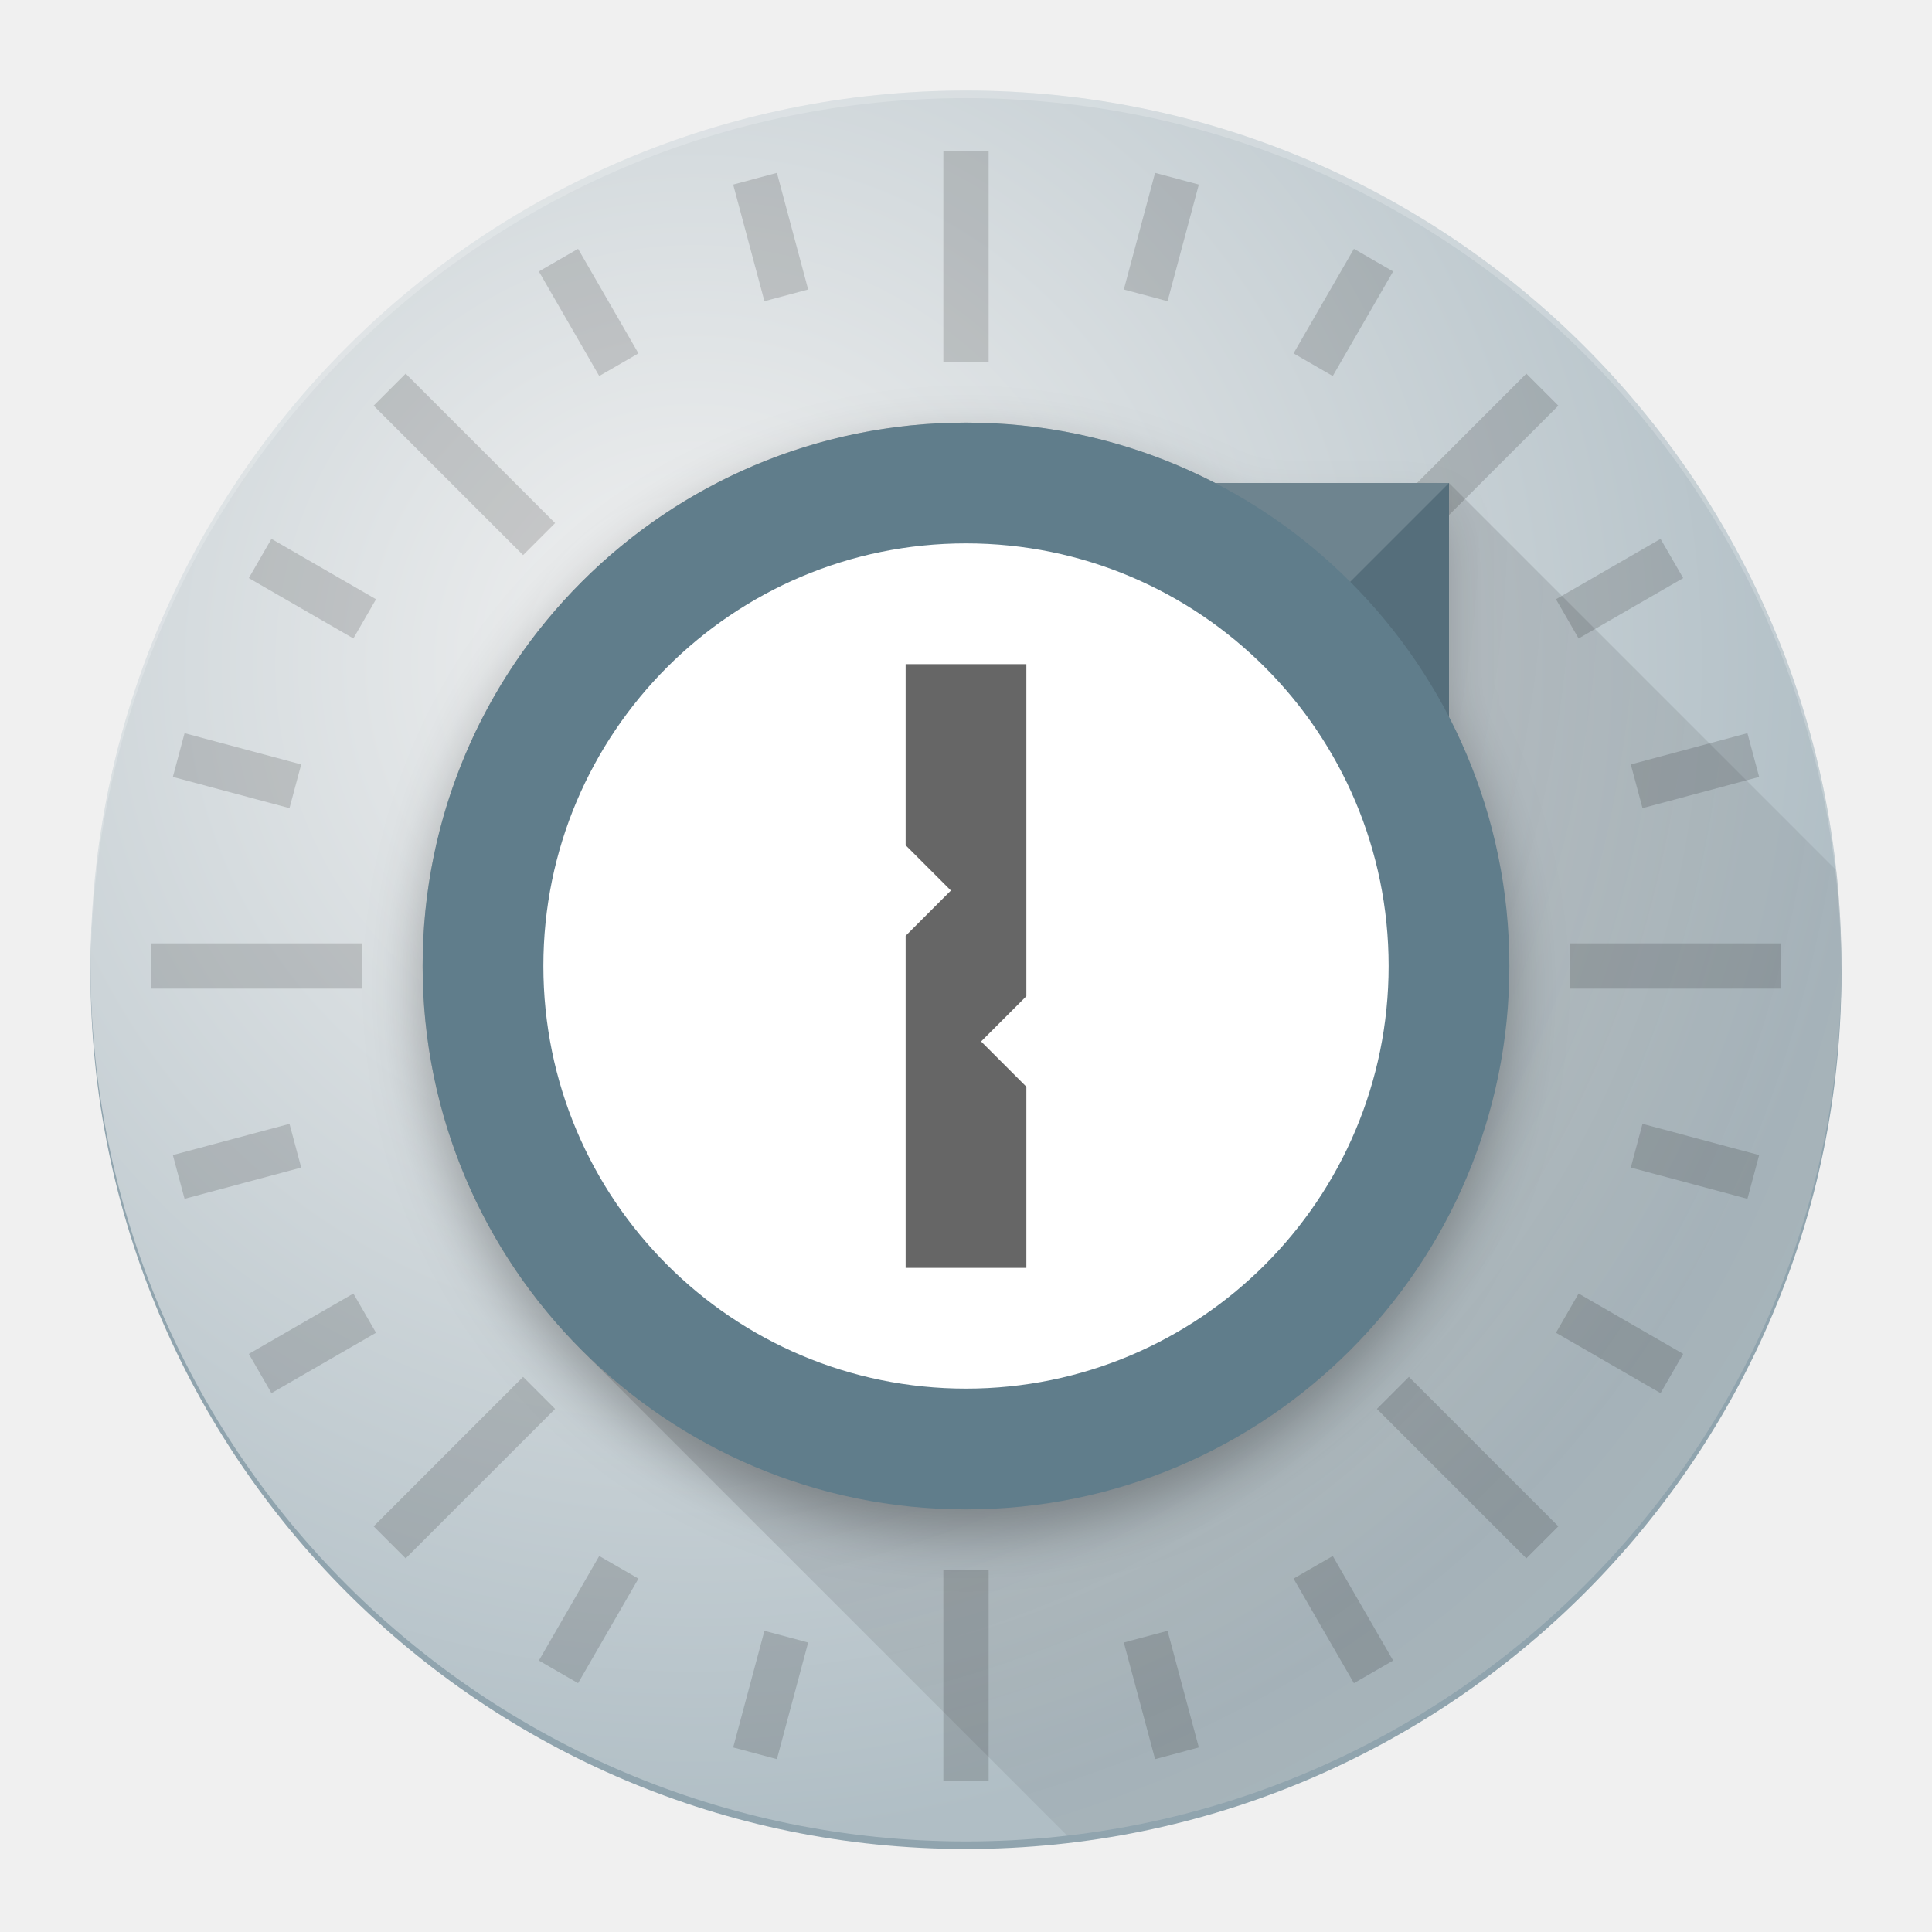
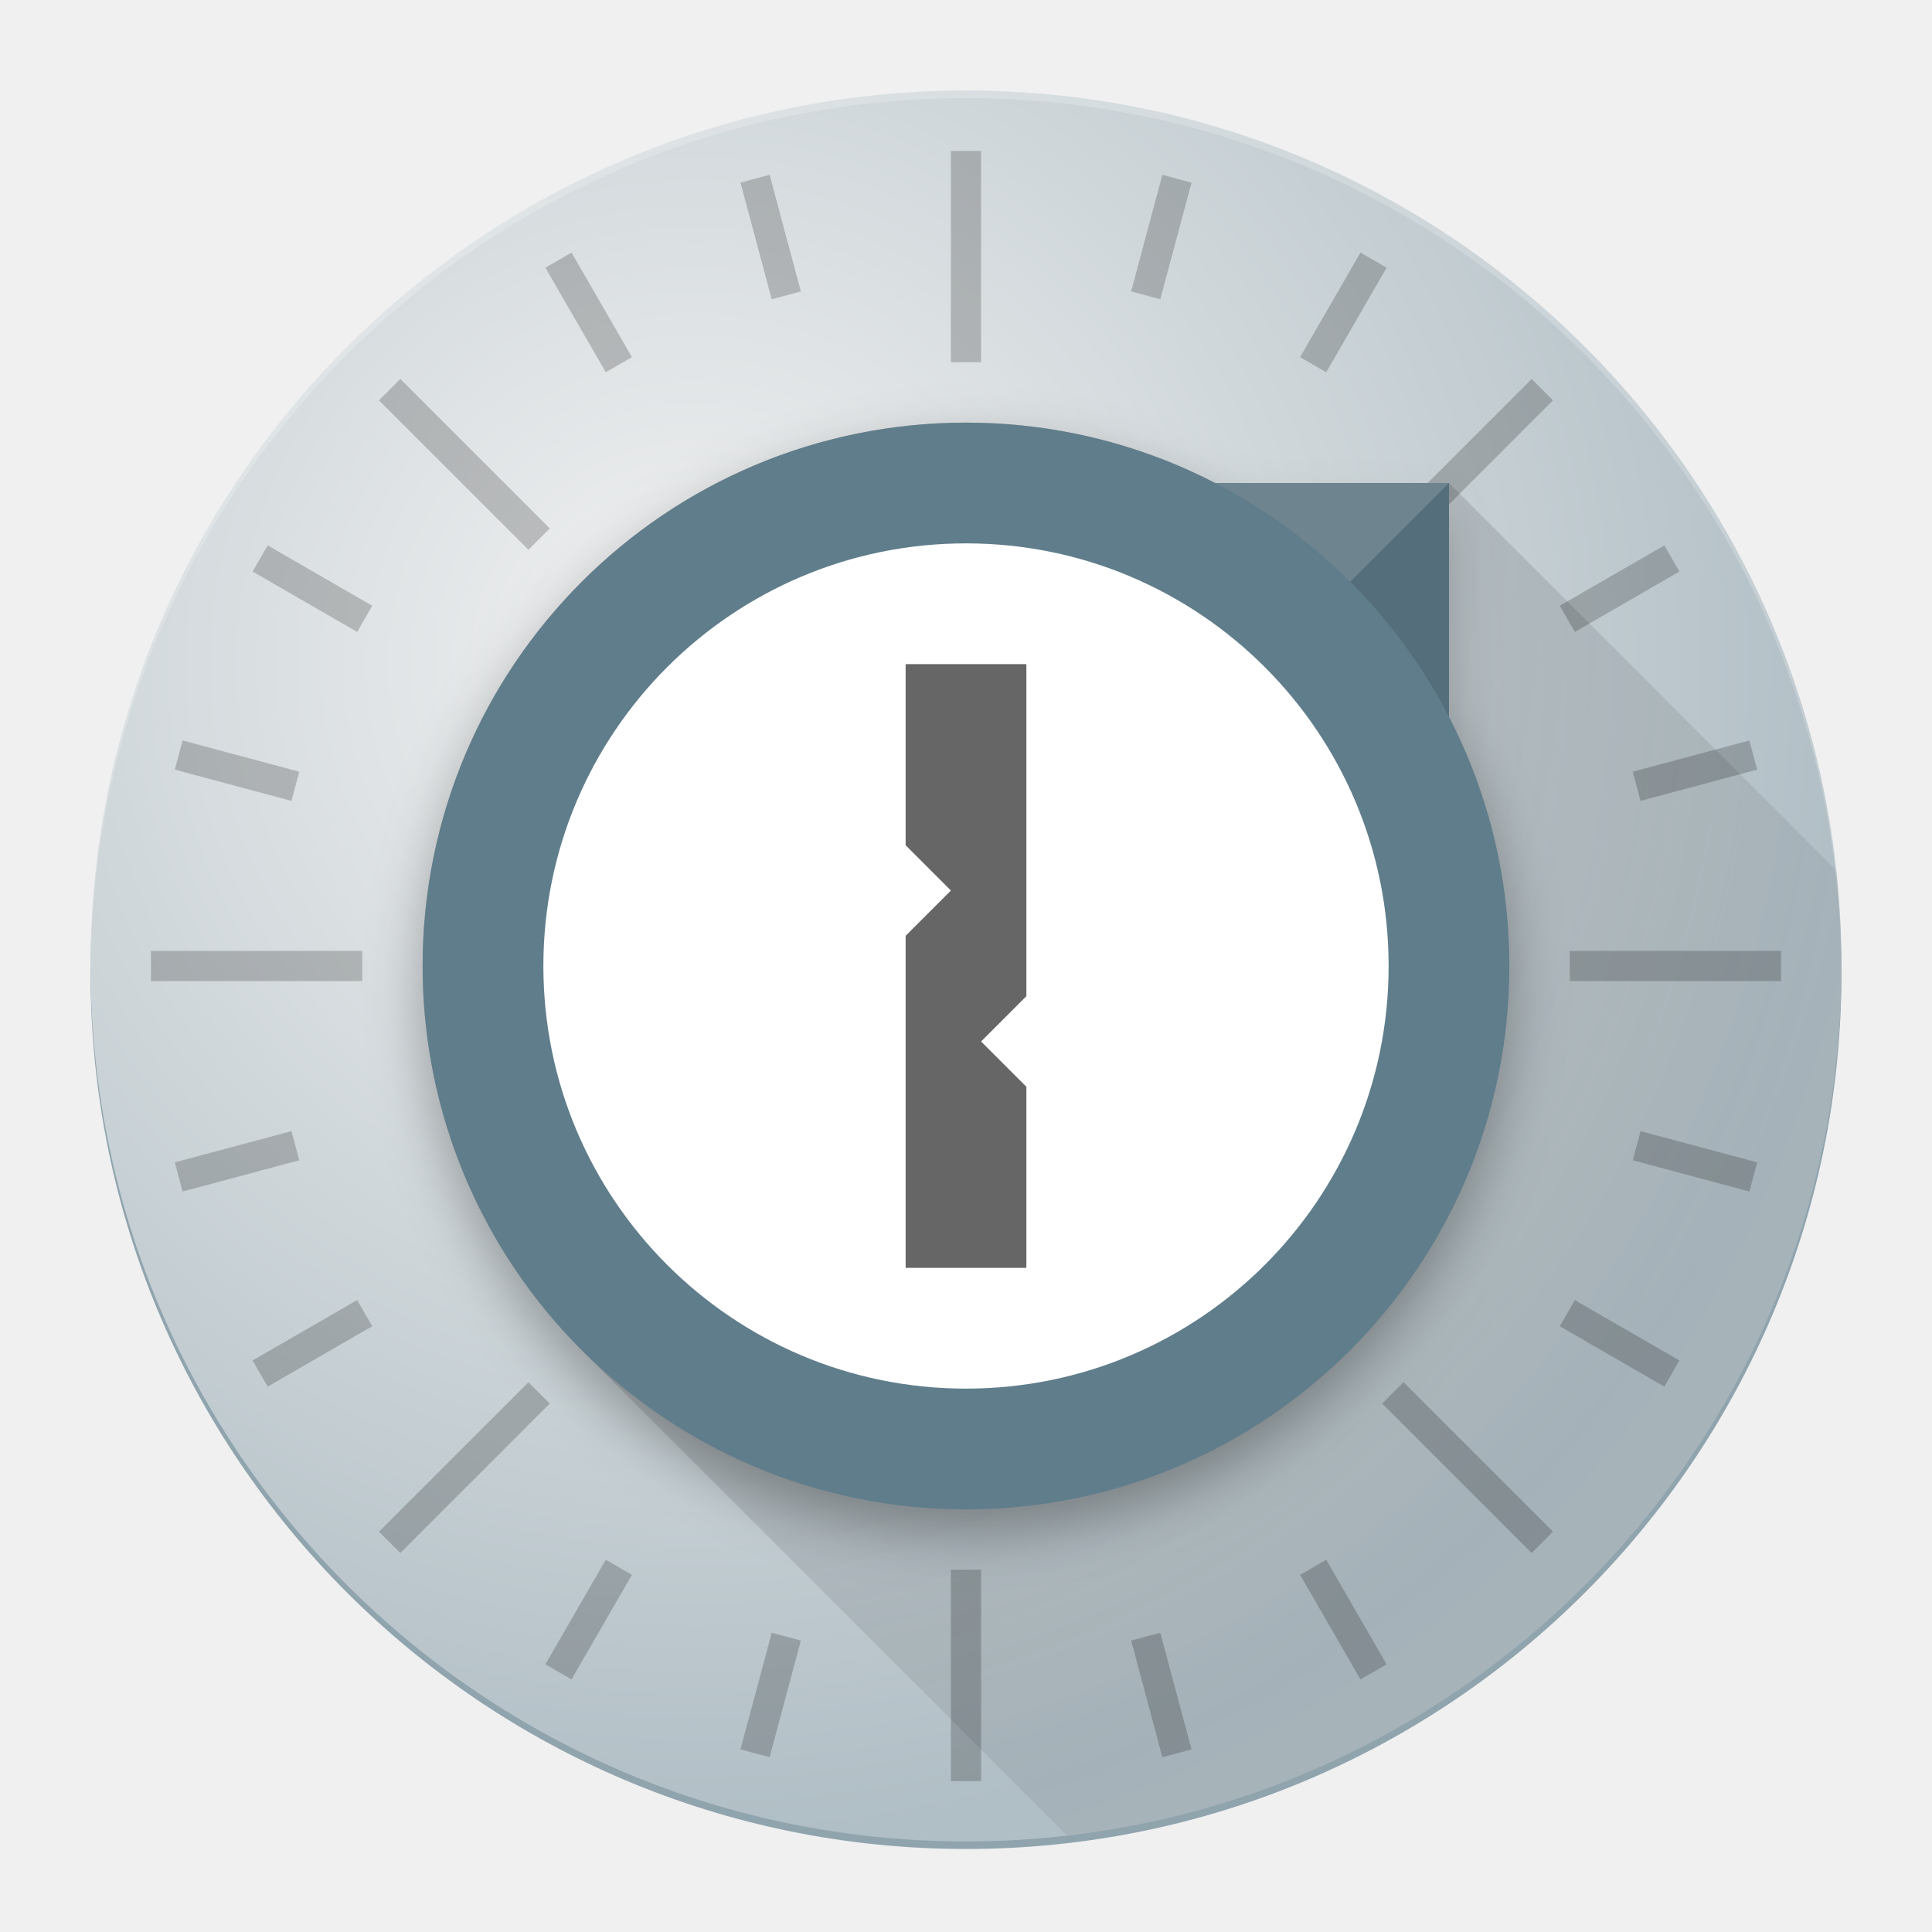
<svg xmlns="http://www.w3.org/2000/svg" xmlns:xlink="http://www.w3.org/1999/xlink" width="512" height="512" viewBox="0 0 512 512" id="svg2" version="1.1">
  <defs id="defs4">
    <linearGradient id="linearGradient4190">
      <stop style="stop-color:#f2f2f2;stop-opacity:1" offset="0" id="stop4192" />
      <stop style="stop-color:#b0bec5;stop-opacity:1" offset="1" id="stop4194" />
    </linearGradient>
    <linearGradient id="linearGradient4441">
      <stop id="stop4443" offset="0" style="stop-color:#000000;stop-opacity:1" />
      <stop id="stop4445" offset="1" style="stop-color:#000000;stop-opacity:0" />
    </linearGradient>
    <linearGradient id="linearGradient4381">
      <stop style="stop-color:#ffffff;stop-opacity:1" offset="0" id="stop4383" />
      <stop style="stop-color:#d3d7cf;stop-opacity:1" offset="1" id="stop4385" />
    </linearGradient>
    <radialGradient xlink:href="#linearGradient4381" id="radialGradient7758" gradientUnits="userSpaceOnUse" gradientTransform="matrix(0,2.385312,-2.385312,0,2048.834,853.5321)" cx="1" cy="860.362" fx="1" fy="860.362" r="84" />
    <clipPath clipPathUnits="userSpaceOnUse" id="clipPath7754-9">
      <ellipse ry="87.889" rx="87.889" cy="956.362" cx="96" id="ellipse7756-2" style="color:#000000;clip-rule:nonzero;display:inline;overflow:visible;visibility:visible;opacity:1;isolation:auto;mix-blend-mode:normal;color-interpolation:sRGB;color-interpolation-filters:linearRGB;solid-color:#000000;solid-opacity:1;fill:url(#radialGradient7758);fill-opacity:1;fill-rule:nonzero;stroke:none;stroke-width:3.955px;stroke-linecap:butt;stroke-linejoin:miter;stroke-miterlimit:4;stroke-dasharray:none;stroke-dashoffset:0;stroke-opacity:1;marker:none;marker-start:none;marker-mid:none;marker-end:none;paint-order:normal;color-rendering:auto;image-rendering:auto;shape-rendering:auto;text-rendering:auto;enable-background:accumulate" />
    </clipPath>
    <linearGradient id="linearGradient7905">
      <stop style="stop-color:#6ceeff;stop-opacity:1" offset="0" id="stop7901" />
      <stop style="stop-color:#00bcd4;stop-opacity:0.929" offset="1" id="stop7903" />
    </linearGradient>
    <radialGradient xlink:href="#linearGradient7905" id="radialGradient7907-1" cx="46.771" cy="908.613" fx="46.771" fy="908.613" r="87.889" gradientTransform="matrix(1.598522,0,0,1.598522,-36.10463,-1412.298)" gradientUnits="userSpaceOnUse" />
    <clipPath clipPathUnits="userSpaceOnUse" id="clipPath4261">
      <circle style="color:#000000;clip-rule:nonzero;display:inline;overflow:visible;visibility:visible;opacity:1;isolation:auto;mix-blend-mode:normal;color-interpolation:sRGB;color-interpolation-filters:linearRGB;solid-color:#000000;solid-opacity:1;fill:#ba68c8;fill-opacity:1;fill-rule:nonzero;stroke:none;stroke-width:3.955px;stroke-linecap:butt;stroke-linejoin:miter;stroke-miterlimit:4;stroke-dasharray:none;stroke-dashoffset:0;stroke-opacity:1;marker:none;marker-start:none;marker-mid:none;marker-end:none;paint-order:normal;color-rendering:auto;image-rendering:auto;shape-rendering:auto;text-rendering:auto;enable-background:accumulate" id="ellipse4263" cx="96.134" cy="956.504" r="89.817" />
    </clipPath>
    <radialGradient xlink:href="#linearGradient4441" id="radialGradient4482" cx="3.2591954e-06" cy="-17.959" fx="3.2591954e-06" fy="-17.959" r="296" gradientTransform="matrix(-1.223102,1.223102,-1.729727,-1.729727,-31.0643,-31.06431)" gradientUnits="userSpaceOnUse" />
    <clipPath clipPathUnits="userSpaceOnUse" id="clipPath4196">
      <ellipse style="color:#000000;clip-rule:nonzero;display:inline;overflow:visible;visibility:visible;opacity:1;isolation:auto;mix-blend-mode:normal;color-interpolation:sRGB;color-interpolation-filters:linearRGB;solid-color:#000000;solid-opacity:1;fill:#e91e63;fill-opacity:1;fill-rule:nonzero;stroke:none;stroke-width:10.567px;stroke-linecap:butt;stroke-linejoin:miter;stroke-miterlimit:4;stroke-dasharray:none;stroke-dashoffset:0;stroke-opacity:1;marker:none;marker-start:none;marker-mid:none;marker-end:none;paint-order:normal;color-rendering:auto;image-rendering:auto;shape-rendering:auto;text-rendering:auto;enable-background:accumulate" id="ellipse4198" cx="744.133" cy="-382.094" rx="232" ry="232" transform="matrix(0.7071068,0.7071068,0.7071068,-0.7071068,0,0)" />
    </clipPath>
    <filter style="color-interpolation-filters:sRGB" id="filter4215" x="-0.06" width="1.12" y="-0.06" height="1.12">
      <feGaussianBlur stdDeviation="7.2" id="feGaussianBlur4217" />
    </filter>
    <radialGradient xlink:href="#linearGradient4190" id="radialGradient4198" cx="184" cy="716.362" fx="184" fy="716.362" r="232" gradientTransform="matrix(1.344828,1.5327555e-7,-1.5327554e-7,1.344828,-63.44817,-247.0215)" gradientUnits="userSpaceOnUse" />
  </defs>
  <g id="layer1" transform="translate(0,-540.3622)" style="display:inline">
    <ellipse ry="232" rx="232" cy="798.362" cx="256" id="ellipse7832" style="color:#000000;clip-rule:nonzero;display:inline;overflow:visible;visibility:visible;opacity:1;isolation:auto;mix-blend-mode:normal;color-interpolation:sRGB;color-interpolation-filters:linearRGB;solid-color:#000000;solid-opacity:1;fill:#90a4ae;fill-opacity:1;fill-rule:nonzero;stroke:none;stroke-width:10.567px;stroke-linecap:butt;stroke-linejoin:miter;stroke-miterlimit:4;stroke-dasharray:none;stroke-dashoffset:0;stroke-opacity:1;marker:none;marker-start:none;marker-mid:none;marker-end:none;paint-order:normal;color-rendering:auto;image-rendering:auto;shape-rendering:auto;text-rendering:auto;enable-background:accumulate" />
    <ellipse style="color:#000000;clip-rule:nonzero;display:inline;overflow:visible;visibility:visible;opacity:1;isolation:auto;mix-blend-mode:normal;color-interpolation:sRGB;color-interpolation-filters:linearRGB;solid-color:#000000;solid-opacity:1;fill:url(#radialGradient4198);fill-opacity:1;fill-rule:nonzero;stroke:none;stroke-width:10.567px;stroke-linecap:butt;stroke-linejoin:miter;stroke-miterlimit:4;stroke-dasharray:none;stroke-dashoffset:0;stroke-opacity:1;marker:none;marker-start:none;marker-mid:none;marker-end:none;paint-order:normal;color-rendering:auto;image-rendering:auto;shape-rendering:auto;text-rendering:auto;enable-background:accumulate" id="path4157" cx="256" cy="796.362" rx="232" ry="232" />
-     <g id="g4358" style="opacity:0.15">
-       <path d="m 256,956.362 0,56 m 0,-432 0,56" style="fill:#ffffff;fill-rule:evenodd;stroke:#000000;stroke-width:12;stroke-linecap:butt;stroke-linejoin:miter;stroke-miterlimit:4;stroke-dasharray:none;stroke-opacity:1" id="path4562-3" />
-       <path id="path4203" style="fill:#ffffff;fill-rule:evenodd;stroke:#000000;stroke-width:12;stroke-linecap:butt;stroke-linejoin:miter;stroke-miterlimit:4;stroke-dasharray:none;stroke-opacity:1" d="m 96,796.362 -56,0 m 432,0 -56,0" />
-       <path d="m 142.863,909.499 -39.598,39.598 m 305.47,-305.47 -39.598,39.598" style="fill:#ffffff;fill-rule:evenodd;stroke:#000000;stroke-width:12;stroke-linecap:butt;stroke-linejoin:miter;stroke-miterlimit:4;stroke-dasharray:none;stroke-opacity:1" id="path4205" />
-       <path id="path4207" style="fill:#ffffff;fill-rule:evenodd;stroke:#000000;stroke-width:12;stroke-linecap:butt;stroke-linejoin:miter;stroke-miterlimit:4;stroke-dasharray:none;stroke-opacity:1" d="m 369.137,909.499 39.598,39.598 m -305.47,-305.47 39.598,39.598" />
-       <path id="path4209" style="fill:#ffffff;fill-rule:evenodd;stroke:#000000;stroke-width:12;stroke-linecap:butt;stroke-linejoin:miter;stroke-miterlimit:4;stroke-dasharray:none;stroke-opacity:1" d="m 348,955.711 16,27.713 M 148,609.301 l 16,27.713" />
-       <path d="m 415.349,888.362 27.713,16 M 68.939,688.362 l 27.713,16" style="fill:#ffffff;fill-rule:evenodd;stroke:#000000;stroke-width:12;stroke-linecap:butt;stroke-linejoin:miter;stroke-miterlimit:4;stroke-dasharray:none;stroke-opacity:1" id="path4211" />
-       <path d="m 415.349,704.362 27.713,-16 M 68.939,904.362 96.651,888.362" style="fill:#ffffff;fill-rule:evenodd;stroke:#000000;stroke-width:12;stroke-linecap:butt;stroke-linejoin:miter;stroke-miterlimit:4;stroke-dasharray:none;stroke-opacity:1" id="path4215" />
-       <path id="path4217" style="fill:#ffffff;fill-rule:evenodd;stroke:#000000;stroke-width:12;stroke-linecap:butt;stroke-linejoin:miter;stroke-miterlimit:4;stroke-dasharray:none;stroke-opacity:1" d="m 348,637.013 16,-27.713 M 148,983.424 164,955.711" />
-       <path d="M 78.27,748.739 47.36,740.457 M 464.64,852.267 433.73,843.985" style="fill:#ffffff;fill-rule:evenodd;stroke:#000000;stroke-width:12;stroke-linecap:butt;stroke-linejoin:miter;stroke-miterlimit:4;stroke-dasharray:none;stroke-opacity:1" id="path4219" />
-       <path id="path4221" style="fill:#ffffff;fill-rule:evenodd;stroke:#000000;stroke-width:12;stroke-linecap:butt;stroke-linejoin:miter;stroke-miterlimit:4;stroke-dasharray:none;stroke-opacity:1" d="m 208.377,974.093 -8.282,30.91 m 111.81,-417.28 -8.282,30.91" />
-       <path d="m 303.623,974.093 8.282,30.91 m -111.81,-417.28 8.282,30.91" style="fill:#ffffff;fill-rule:evenodd;stroke:#000000;stroke-width:12;stroke-linecap:butt;stroke-linejoin:miter;stroke-miterlimit:4;stroke-dasharray:none;stroke-opacity:1" id="path4223" />
-       <path id="path4225" style="fill:#ffffff;fill-rule:evenodd;stroke:#000000;stroke-width:12;stroke-linecap:butt;stroke-linejoin:miter;stroke-miterlimit:4;stroke-dasharray:none;stroke-opacity:1" d="m 433.73,748.739 30.91,-8.282 M 47.36,852.267 78.27,843.985" />
+     <g id="g4310" style="opacity:0.2">
+       <path d="m 256,956.362 0,56 m 0,-432 0,56" style="fill:#ffffff;fill-rule:evenodd;stroke:#000000;stroke-width:8;stroke-linecap:butt;stroke-linejoin:miter;stroke-miterlimit:4;stroke-dasharray:none;stroke-opacity:1" id="path4562-3" />
+       <path id="path4203" style="fill:#ffffff;fill-rule:evenodd;stroke:#000000;stroke-width:8;stroke-linecap:butt;stroke-linejoin:miter;stroke-miterlimit:4;stroke-dasharray:none;stroke-opacity:1" d="m 96,796.362 -56,0 m 432,0 -56,0" />
+       <path d="m 142.863,909.499 -39.598,39.598 m 305.47,-305.47 -39.598,39.598" style="fill:#ffffff;fill-rule:evenodd;stroke:#000000;stroke-width:8;stroke-linecap:butt;stroke-linejoin:miter;stroke-miterlimit:4;stroke-dasharray:none;stroke-opacity:1" id="path4205" />
+       <path id="path4207" style="fill:#ffffff;fill-rule:evenodd;stroke:#000000;stroke-width:8;stroke-linecap:butt;stroke-linejoin:miter;stroke-miterlimit:4;stroke-dasharray:none;stroke-opacity:1" d="m 369.137,909.499 39.598,39.598 m -305.47,-305.47 39.598,39.598" />
+       <path id="path4209" style="fill:#ffffff;fill-rule:evenodd;stroke:#000000;stroke-width:8;stroke-linecap:butt;stroke-linejoin:miter;stroke-miterlimit:4;stroke-dasharray:none;stroke-opacity:1" d="m 348,955.711 16,27.713 M 148,609.301 l 16,27.713" />
+       <path d="m 415.349,888.362 27.713,16 M 68.939,688.362 l 27.713,16" style="fill:#ffffff;fill-rule:evenodd;stroke:#000000;stroke-width:8;stroke-linecap:butt;stroke-linejoin:miter;stroke-miterlimit:4;stroke-dasharray:none;stroke-opacity:1" id="path4211" />
+       <path d="m 415.349,704.362 27.713,-16 M 68.939,904.362 96.651,888.362" style="fill:#ffffff;fill-rule:evenodd;stroke:#000000;stroke-width:8;stroke-linecap:butt;stroke-linejoin:miter;stroke-miterlimit:4;stroke-dasharray:none;stroke-opacity:1" id="path4215" />
+       <path id="path4217" style="fill:#ffffff;fill-rule:evenodd;stroke:#000000;stroke-width:8;stroke-linecap:butt;stroke-linejoin:miter;stroke-miterlimit:4;stroke-dasharray:none;stroke-opacity:1" d="m 348,637.013 16,-27.713 M 148,983.424 164,955.711" />
+       <path d="M 78.27,748.739 47.36,740.457 M 464.64,852.267 433.73,843.985" style="fill:#ffffff;fill-rule:evenodd;stroke:#000000;stroke-width:8;stroke-linecap:butt;stroke-linejoin:miter;stroke-miterlimit:4;stroke-dasharray:none;stroke-opacity:1" id="path4219" />
+       <path id="path4221" style="fill:#ffffff;fill-rule:evenodd;stroke:#000000;stroke-width:8;stroke-linecap:butt;stroke-linejoin:miter;stroke-miterlimit:4;stroke-dasharray:none;stroke-opacity:1" d="m 208.377,974.093 -8.282,30.91 m 111.81,-417.28 -8.282,30.91" />
+       <path d="m 303.623,974.093 8.282,30.91 m -111.81,-417.28 8.282,30.91" style="fill:#ffffff;fill-rule:evenodd;stroke:#000000;stroke-width:8;stroke-linecap:butt;stroke-linejoin:miter;stroke-miterlimit:4;stroke-dasharray:none;stroke-opacity:1" id="path4223" />
+       <path id="path4225" style="fill:#ffffff;fill-rule:evenodd;stroke:#000000;stroke-width:8;stroke-linecap:butt;stroke-linejoin:miter;stroke-miterlimit:4;stroke-dasharray:none;stroke-opacity:1" d="m 433.73,748.739 30.91,-8.282 M 47.36,852.267 78.27,843.985" />
    </g>
    <g id="g4467" transform="matrix(0.7071068,0.7071068,0.7071068,-0.7071068,-488.1325,1178.456)" clip-path="url(#clipPath4196)">
      <path style="opacity:0.3;fill:url(#radialGradient4482);fill-opacity:1;stroke:none;stroke-width:12;stroke-linecap:round;stroke-linejoin:miter;stroke-miterlimit:4;stroke-dasharray:none;stroke-opacity:1" d="m 256,112 c -36.853,0 -73.706,14.058 -101.824,42.176 -56.235,56.236 -56.235,147.413 0,203.648 L 474.617,678.264 678.264,474.617 677.824,474.176 704,448 384,128 357.824,154.176 C 329.706,126.058 292.853,112 256,112 Z" transform="matrix(0.7071068,0.7071068,0.7071068,-0.7071068,-106.0387,796.3622)" id="rect4460" />
    </g>
    <path style="color:#000000;clip-rule:nonzero;display:inline;overflow:visible;visibility:visible;opacity:0.2;isolation:auto;mix-blend-mode:normal;color-interpolation:sRGB;color-interpolation-filters:linearRGB;solid-color:#000000;solid-opacity:1;fill:#ffffff;fill-opacity:1;fill-rule:nonzero;stroke:none;stroke-width:10.567px;stroke-linecap:butt;stroke-linejoin:miter;stroke-miterlimit:4;stroke-dasharray:none;stroke-dashoffset:0;stroke-opacity:1;marker:none;marker-start:none;marker-mid:none;marker-end:none;paint-order:normal;color-rendering:auto;image-rendering:auto;shape-rendering:auto;text-rendering:auto;enable-background:accumulate" d="M 256 24 A 232 232 0 0 0 24 256 A 232 232 0 0 0 24.041 257.17 A 232 232 0 0 1 256 26 A 232 232 0 0 1 487.959 256.83 A 232 232 0 0 0 488 256 A 232 232 0 0 0 256 24 z " transform="translate(0,540.3622)" id="ellipse4219" />
  </g>
  <g id="layer2" style="display:inline">
    <path id="path4372" d="M 256,118 A 144,144 0 0 0 112,262 144,144 0 0 0 256,406 144,144 0 0 0 400,262 144,144 0 0 0 380,189.039 L 380,138 328.586,138 A 144,144 0 0 0 256,118 Z" style="color:#000000;clip-rule:nonzero;display:inline;overflow:visible;visibility:visible;opacity:0.3;isolation:auto;mix-blend-mode:normal;color-interpolation:sRGB;color-interpolation-filters:linearRGB;solid-color:#000000;solid-opacity:1;fill:#000000;fill-opacity:1;fill-rule:nonzero;stroke:none;stroke-width:22.367;stroke-linecap:butt;stroke-linejoin:round;stroke-miterlimit:4;stroke-dasharray:none;stroke-dashoffset:0;stroke-opacity:1;marker:none;marker-start:none;marker-mid:none;marker-end:none;paint-order:normal;filter:url(#filter4215);color-rendering:auto;image-rendering:auto;shape-rendering:auto;text-rendering:auto;enable-background:accumulate" />
    <rect transform="translate(0,-540.3622)" style="opacity:1;fill:#556e7b;fill-opacity:1;stroke:none;stroke-width:12;stroke-linecap:round;stroke-linejoin:miter;stroke-miterlimit:4;stroke-dasharray:none;stroke-opacity:1" id="rect4458" width="80" height="80" x="304" y="668.362" />
    <path transform="translate(0,-540.3622)" style="opacity:0.15;fill:#ffffff;fill-rule:evenodd;stroke:none;stroke-width:1px;stroke-linecap:butt;stroke-linejoin:miter;stroke-opacity:1" d="m 384,668.362 -80,80 0,-80 z" id="path4380" />
    <ellipse transform="translate(0,-540.3622)" ry="144" rx="144" cy="796.362" cx="256" id="ellipse4378" style="color:#000000;clip-rule:nonzero;display:inline;overflow:visible;visibility:visible;opacity:1;isolation:auto;mix-blend-mode:normal;color-interpolation:sRGB;color-interpolation-filters:linearRGB;solid-color:#000000;solid-opacity:1;fill:#607d8b;fill-opacity:1;fill-rule:nonzero;stroke:none;stroke-width:10.567px;stroke-linecap:butt;stroke-linejoin:miter;stroke-miterlimit:4;stroke-dasharray:none;stroke-dashoffset:0;stroke-opacity:1;marker:none;marker-start:none;marker-mid:none;marker-end:none;paint-order:normal;color-rendering:auto;image-rendering:auto;shape-rendering:auto;text-rendering:auto;enable-background:accumulate" />
    <ellipse transform="translate(0,-540.3622)" style="color:#000000;clip-rule:nonzero;display:inline;overflow:visible;visibility:visible;opacity:1;isolation:auto;mix-blend-mode:normal;color-interpolation:sRGB;color-interpolation-filters:linearRGB;solid-color:#000000;solid-opacity:1;fill:#ffffff;fill-opacity:1;fill-rule:nonzero;stroke:none;stroke-width:10.567;stroke-linecap:butt;stroke-linejoin:miter;stroke-miterlimit:4;stroke-dasharray:none;stroke-dashoffset:0;stroke-opacity:1;marker:none;marker-start:none;marker-mid:none;marker-end:none;paint-order:normal;color-rendering:auto;image-rendering:auto;shape-rendering:auto;text-rendering:auto;enable-background:accumulate" id="path4157-3" cx="256" cy="796.362" rx="112" ry="112" />
    <path style="display:inline;opacity:1;fill:#666666;fill-opacity:1;stroke:none;stroke-width:4;stroke-linecap:round;stroke-linejoin:miter;stroke-miterlimit:4;stroke-dasharray:none;stroke-opacity:1;enable-background:new" d="m 240,176 0,48 12,12 -12,12 0,88 32,0 0,-48 -12,-12 12,-12 0,-88 z" id="rect4465" />
  </g>
</svg>
